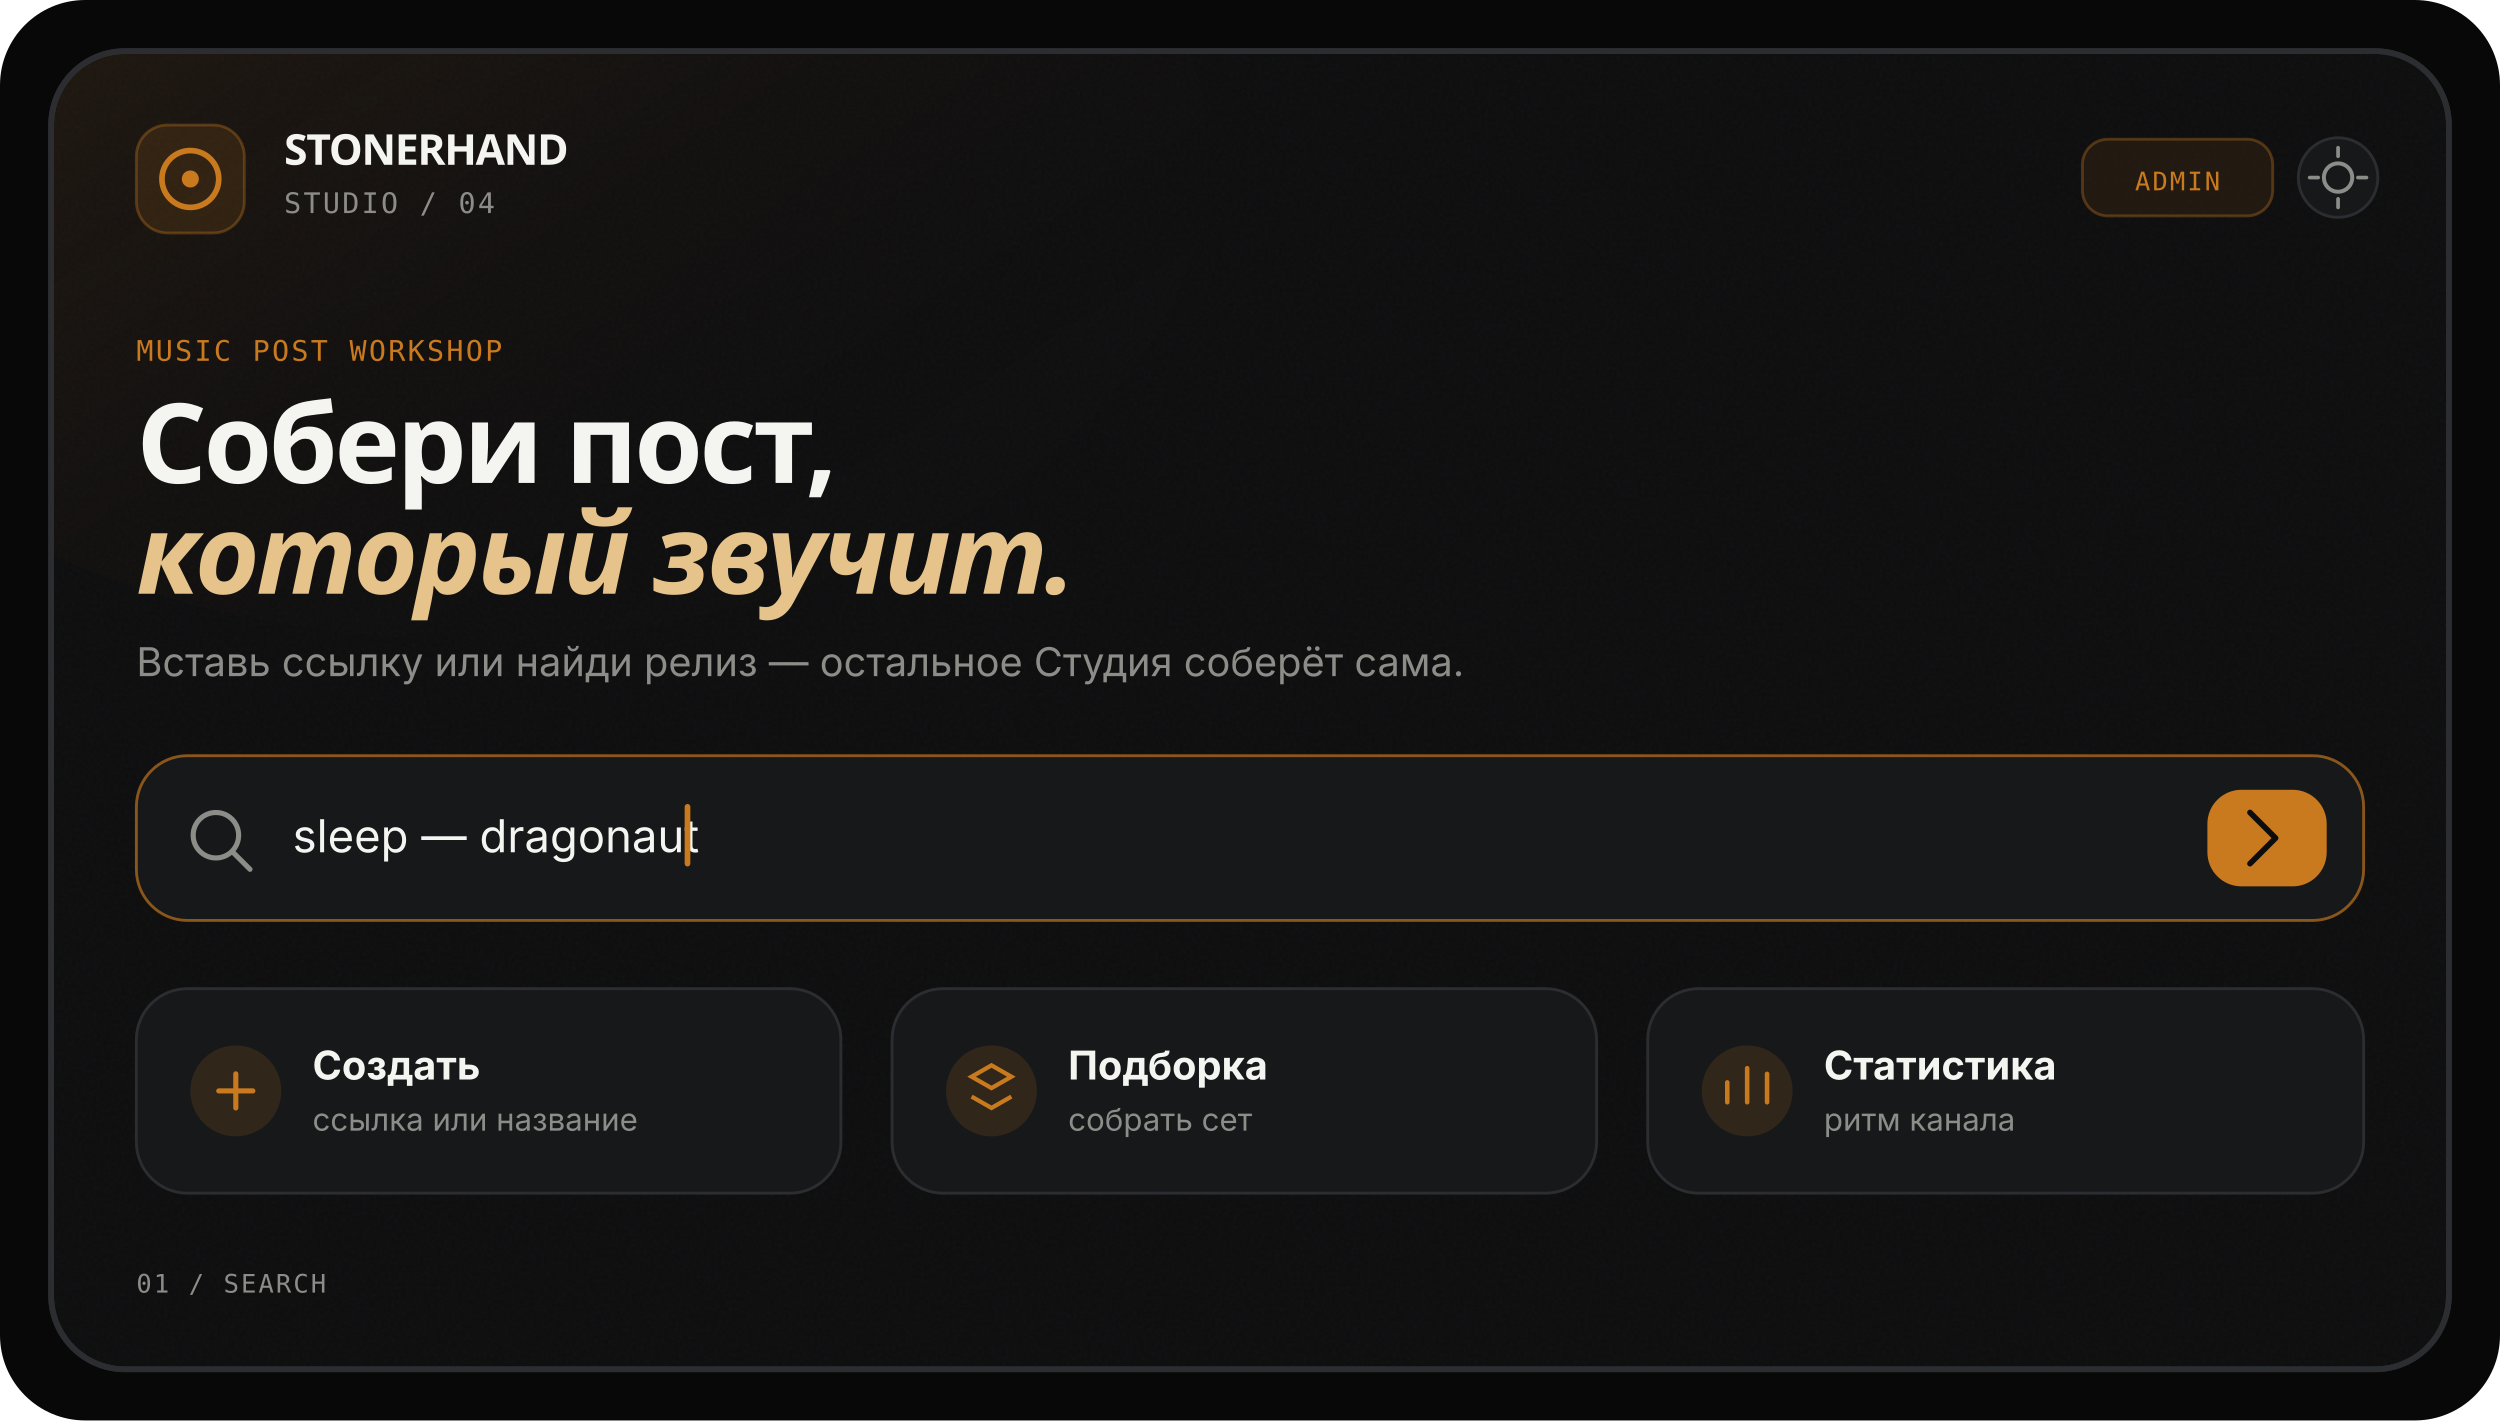
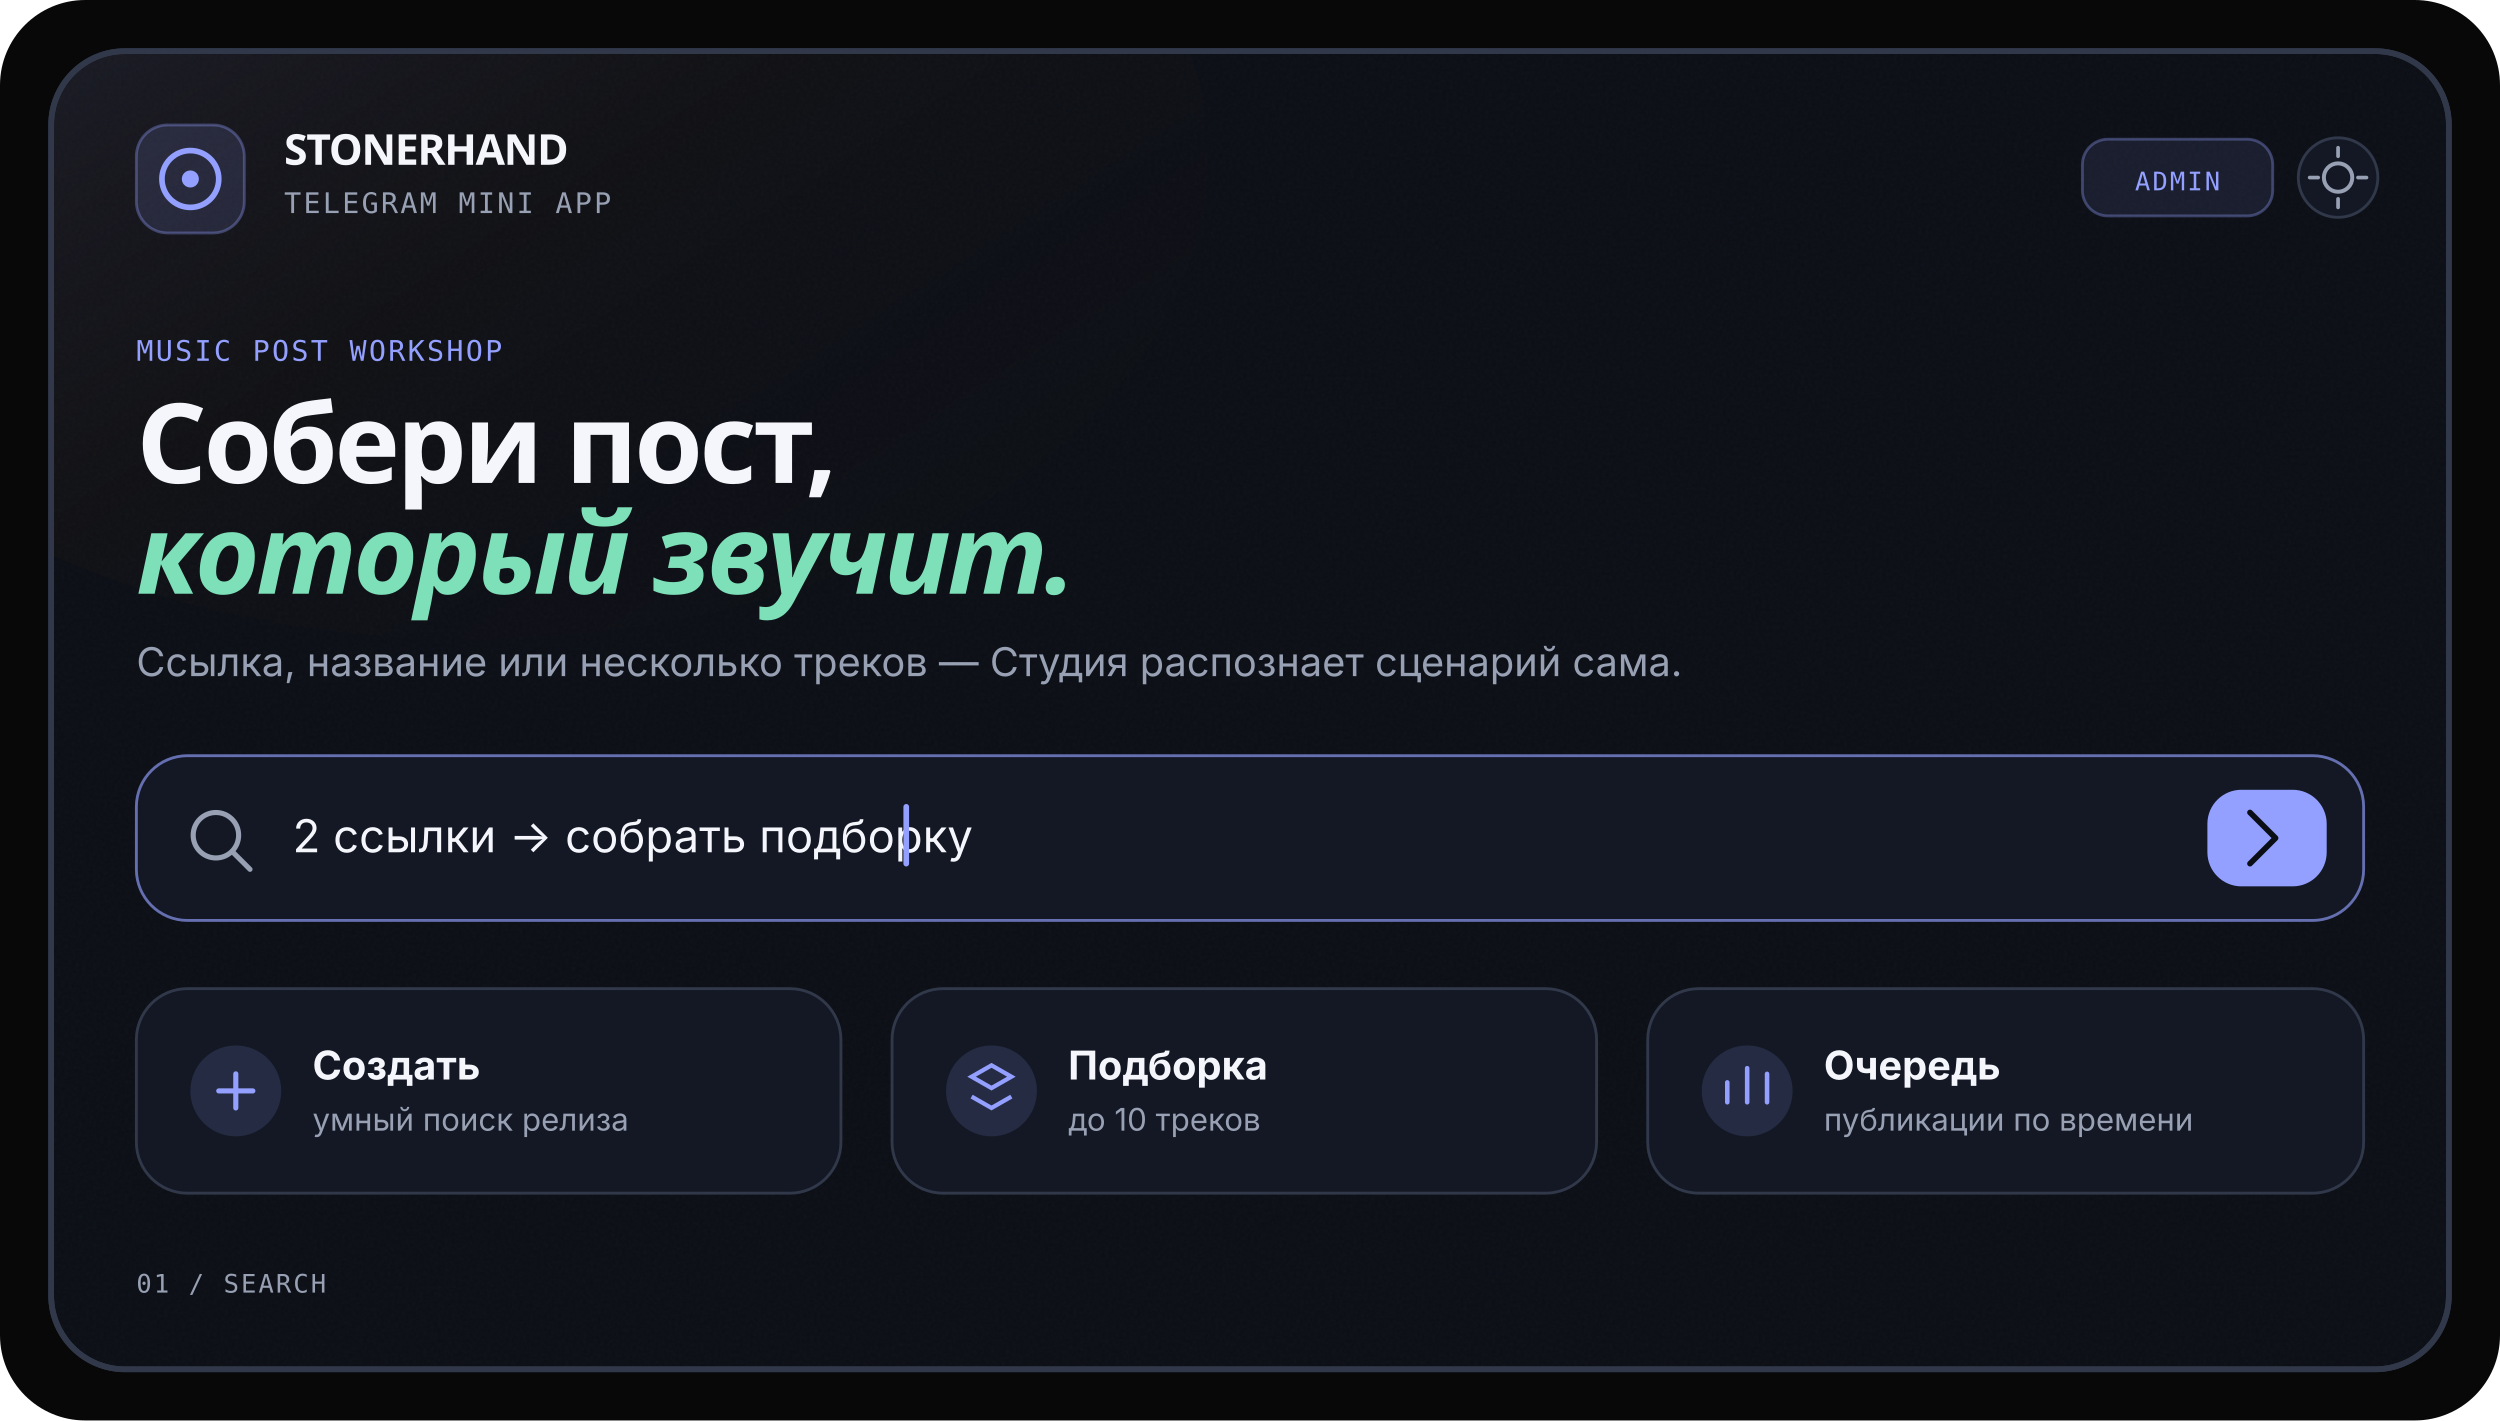
<svg xmlns="http://www.w3.org/2000/svg" viewBox="0 0 880 500" role="img" aria-labelledby="title desc">
  <defs>
    <linearGradient id="hero" x1="0" y1="0" x2="1" y2="1">
      <stop offset="0" stop-color="#C97A1E" stop-opacity=".24" />
      <stop offset=".55" stop-color="#492B12" stop-opacity=".08" />
      <stop offset="1" stop-color="#0D0D0E" stop-opacity="0" />
    </linearGradient>
    <linearGradient id="cover" x1="0" y1="0" x2="1" y2="1">
      <stop offset="0" stop-color="#D3984C" />
      <stop offset=".36" stop-color="#59371E" />
      <stop offset=".7" stop-color="#201817" />
      <stop offset="1" stop-color="#09090A" />
    </linearGradient>
    <radialGradient id="glow">
      <stop offset="0" stop-color="#C97A1E" stop-opacity=".35" />
      <stop offset="1" stop-color="#C97A1E" stop-opacity="0" />
    </radialGradient>
    <filter id="grain" x="-20%" y="-20%" width="140%" height="140%">
      <feTurbulence type="fractalNoise" baseFrequency=".8" numOctaves="3" seed="4" />
      <feColorMatrix values="1 0 0 0 0 0 1 0 0 0 0 0 1 0 0 0 0 0 .055 0" />
    </filter>
    <clipPath id="appClip">
      <rect x="18" y="18" width="844" height="464" rx="26" />
    </clipPath>
    <style>
      text { font-family: -apple-system, BlinkMacSystemFont, "Segoe UI", sans-serif; }
      .display { font-family: "Arial Black", "Segoe UI", sans-serif; font-weight: 800; letter-spacing: -.03em; }
      .mono { font-family: ui-monospace, SFMono-Regular, Menlo, monospace; letter-spacing: .08em; }
+       /* Current product palette: periwinkle primary, mint signal and deep
+          graphite surfaces. Attribute selectors also recolor the older
+          illustration primitives, keeping this demo small and build-free. */
+       [fill="#C97A1E"] { fill: #93A0FF; }
+       [stroke="#C97A1E"] { stroke: #93A0FF; }
+       [stop-color="#C97A1E"] { stop-color: #93A0FF; }
+       [fill="#E5C38A"] { fill: #7EE0B8; }
+       [stroke="#E5C38A"] { stroke: #7EE0B8; }
+       [fill="#0D0D0E"] { fill: #0B0E15; }
+       [stroke="#0D0D0E"] { stroke: #0B0E15; }
+       [fill="#17181A"] { fill: #131824; }
+       [stroke="#17181A"] { stroke: #131824; }
+       [fill="#202226"] { fill: #181E2B; }
+       [fill="#2B2D31"] { fill: #30384A; }
+       [stroke="#2B2D31"] { stroke: #30384A; }
+       [fill="#8C8C88"] { fill: #98A0B3; }
+       [stroke="#8C8C88"] { stroke: #98A0B3; }
+       [fill="#F4F4F1"] { fill: #F4F6FC; }
      .home { animation: home 12s ease-in-out infinite; }
      .loading { animation: loading 12s ease-in-out infinite; }
      .result { animation: result 12s ease-in-out infinite; }
      .publish { animation: publish 12s cubic-bezier(.22,1,.36,1) infinite; }
      .cursor { animation: blink .7s steps(1) infinite; }
      .spin { transform-origin: 440px 255px; animation: spin 1.5s linear infinite; }
      .eq1 { animation: eq .52s ease-in-out infinite; transform-origin: center bottom; }
      .eq2 { animation: eq .62s .1s ease-in-out infinite; transform-origin: center bottom; }
      .eq3 { animation: eq .44s .2s ease-in-out infinite; transform-origin: center bottom; }
      .pulse { animation: pulse 1.8s ease-in-out infinite; }
      .p1 { animation: platform 12s ease-in-out infinite; }
      .p2 { animation: platform 12s .18s ease-in-out infinite; }
      .p3 { animation: platform 12s .36s ease-in-out infinite; }
      @keyframes home { 0%,19%{opacity:1;transform:translateY(0)} 24%,100%{opacity:0;transform:translateY(-10px)} }
      @keyframes loading { 0%,19%,42%,100%{opacity:0} 24%,37%{opacity:1} }
      @keyframes result { 0%,36%,100%{opacity:0;transform:translateY(12px)} 43%,78%{opacity:1;transform:translateY(0)} 84%{opacity:1;transform:translateY(0)} 91%{opacity:0} }
      @keyframes publish { 0%,73%,100%{opacity:0;transform:translateY(80px)} 81%,96%{opacity:1;transform:translateY(0)} }
      @keyframes blink { 0%,48%{opacity:1} 49%,100%{opacity:0} }
      @keyframes spin { to{transform:rotate(360deg)} }
      @keyframes eq { 0%,100%{transform:scaleY(.3)} 50%{transform:scaleY(1)} }
      @keyframes pulse { 0%,100%{opacity:.32} 50%{opacity:.8} }
      @keyframes platform { 0%,45%{opacity:0;transform:translateY(7px)} 52%,100%{opacity:1;transform:translateY(0)} }
      @media (prefers-reduced-motion: reduce) {
        .home,.loading,.publish{display:none}.result{animation:none;opacity:1;transform:none}
        .spin,.eq1,.eq2,.eq3,.pulse,.p1,.p2,.p3,.cursor{animation:none}
      }
    </style>
  </defs>
  <rect width="880" height="500" rx="30" fill="#080809" />
  <rect x="18" y="18" width="844" height="464" rx="26" fill="#0D0D0E" stroke="#2B2D31" stroke-width="2" />
  <g clip-path="url(#appClip)">
    <ellipse cx="165" cy="55" rx="260" ry="170" fill="url(#hero)" />
    <rect x="18" y="18" width="844" height="464" filter="url(#grain)" opacity=".5" />
    <g>
      <rect x="48" y="44" width="38" height="38" rx="11" fill="#C97A1E" fill-opacity=".14" stroke="#C97A1E" stroke-opacity=".34" />
      <circle cx="67" cy="63" r="10" fill="none" stroke="#C97A1E" stroke-width="2" />
      <circle cx="67" cy="63" r="3" fill="#C97A1E" />
      <text x="100" y="58" fill="#F4F4F1" font-size="15" class="display" letter-spacing=".04em">STONERHAND</text>
-       <text x="100" y="75" fill="#8C8C88" font-size="10" class="mono">STUDIO / 04</text>
+       <text x="100" y="75" fill="#8C8C88" font-size="10" class="mono">TELEGRAM MINI APP</text>
      <rect x="733" y="49" width="67" height="27" rx="9" fill="#C97A1E" fill-opacity=".1" stroke="#C97A1E" stroke-opacity=".34" />
      <text x="766.5" y="67" text-anchor="middle" fill="#C97A1E" font-size="9" class="mono">ADMIN</text>
      <circle cx="823" cy="62.5" r="14" fill="#17181A" stroke="#2B2D31" />
      <circle cx="823" cy="62.5" r="5" fill="none" stroke="#8C8C88" stroke-width="1.4" />
      <path d="M823 52v3m0 15v3m-10-10.5h3m14 0h3" stroke="#8C8C88" stroke-width="1.3" stroke-linecap="round" />
    </g>
    <g class="home">
      <text x="48" y="127" fill="#C97A1E" font-size="10" class="mono">MUSIC POST WORKSHOP</text>
      <text x="48" y="170" fill="#F4F4F1" font-size="39" class="display">Собери пост,</text>
      <text x="48" y="209" fill="#E5C38A" font-size="39" class="display" font-style="italic">который звучит.</text>
-       <text x="48" y="238" fill="#8C8C88" font-size="14">Вставь ссылку или найди релиз — остальное Студия соберёт сама.</text>
+       <text x="48" y="238" fill="#8C8C88" font-size="14">Ссылка, название или несколько треков — Студия распознает сценарий сама.</text>
      <rect x="48" y="266" width="784" height="58" rx="18" fill="#17181A" stroke="#C97A1E" stroke-opacity=".65" />
      <circle cx="76" cy="294" r="8" fill="none" stroke="#8C8C88" stroke-width="1.8" />
      <line x1="82" y1="300" x2="88" y2="306" stroke="#8C8C88" stroke-width="1.8" stroke-linecap="round" />
-       <text x="103" y="300" fill="#F4F4F1" font-size="16">sleep — dragonaut</text>
-       <rect x="241" y="283" width="2" height="22" rx="1" fill="#C97A1E" class="cursor" />
+       <text x="103" y="300" fill="#F4F4F1" font-size="16">2 ссылки → собрать подборку</text>
+       <rect x="318" y="283" width="2" height="22" rx="1" fill="#C97A1E" class="cursor" />
      <rect x="777" y="278" width="42" height="34" rx="12" fill="#C97A1E" />
      <path d="M792 286l9 9-9 9" fill="none" stroke="#0D0D0E" stroke-width="2" stroke-linecap="round" stroke-linejoin="round" />
      <g transform="translate(48 348)">
        <rect width="248" height="72" rx="18" fill="#17181A" stroke="#2B2D31" />
        <circle cx="35" cy="36" r="16" fill="#C97A1E" fill-opacity=".14" />
        <path d="M29 36h12m-6-6v12" stroke="#C97A1E" stroke-width="1.8" stroke-linecap="round" />
        <text x="62" y="32" fill="#F4F4F1" font-size="14" font-weight="700">Создать</text>
-         <text x="62" y="50" fill="#8C8C88" font-size="11">ссылка или название</text>
+         <text x="62" y="50" fill="#8C8C88" font-size="11">умный поиск релиза</text>
      </g>
      <g transform="translate(314 348)">
        <rect width="248" height="72" rx="18" fill="#17181A" stroke="#2B2D31" />
        <circle cx="35" cy="36" r="16" fill="#C97A1E" fill-opacity=".14" />
        <path d="M28 31l7-4 7 4-7 4zm0 7l7 4 7-4" fill="none" stroke="#C97A1E" stroke-width="1.5" />
        <text x="62" y="32" fill="#F4F4F1" font-size="14" font-weight="700">Подборка</text>
-         <text x="62" y="50" fill="#8C8C88" font-size="11">собрать сет</text>
+         <text x="62" y="50" fill="#8C8C88" font-size="11">до 10 треков</text>
      </g>
      <g transform="translate(580 348)">
        <rect width="252" height="72" rx="18" fill="#17181A" stroke="#2B2D31" />
        <circle cx="35" cy="36" r="16" fill="#C97A1E" fill-opacity=".14" />
        <path d="M28 40v-7m7 7V28m7 12v-10" stroke="#C97A1E" stroke-width="1.6" stroke-linecap="round" />
-         <text x="62" y="32" fill="#F4F4F1" font-size="14" font-weight="700">Статистика</text>
-         <text x="62" y="50" fill="#8C8C88" font-size="11">ритм канала</text>
+         <text x="62" y="32" fill="#F4F4F1" font-size="14" font-weight="700">Очередь</text>
+         <text x="62" y="50" fill="#8C8C88" font-size="11">публикации по времени</text>
      </g>
      <text x="48" y="455" fill="#8C8C88" font-size="9" class="mono">01 / SEARCH</text>
    </g>
    <g class="loading" opacity="0">
      <circle cx="440" cy="255" r="102" fill="url(#glow)" class="pulse" />
      <g class="spin">
        <circle cx="440" cy="255" r="66" fill="#17181A" stroke="#2B2D31" stroke-width="2" />
        <circle cx="440" cy="255" r="55" fill="none" stroke="#313236" stroke-width="1" stroke-dasharray="2 5" />
        <circle cx="440" cy="255" r="29" fill="#0D0D0E" />
        <circle cx="440" cy="255" r="15" fill="#C97A1E" />
        <circle cx="440" cy="255" r="4" fill="#0D0D0E" />
        <path d="M440 189a66 66 0 0 1 57 33" fill="none" stroke="#C97A1E" stroke-width="5" stroke-linecap="round" />
      </g>
      <text x="440" y="358" text-anchor="middle" fill="#C97A1E" font-size="10" class="mono">DIGGING THE CRATES</text>
      <text x="440" y="383" text-anchor="middle" fill="#F4F4F1" font-size="17" font-weight="700">Собираем площадки…</text>
      <text x="440" y="408" text-anchor="middle" fill="#8C8C88" font-size="12">Song.link · обложка · жанр · preview</text>
      <text x="48" y="455" fill="#8C8C88" font-size="9" class="mono">02 / LOOKUP</text>
    </g>
    <g class="result" opacity="0">
      <text x="48" y="116" fill="#C97A1E" font-size="9" class="mono">READY TO AIR</text>
      <text x="48" y="138" fill="#F4F4F1" font-size="16" font-weight="700">Так пост увидит аудитория</text>
      <rect x="624" y="105" width="208" height="39" rx="13" fill="#17181A" stroke="#2B2D31" />
      <path d="M644 120h15m-12-5v10m9-13v16" stroke="#C97A1E" stroke-width="1.6" stroke-linecap="round" />
      <text x="671" y="130" fill="#C97A1E" font-size="12" class="mono">ОФОРМЛЕНИЕ</text>
      <rect x="48" y="158" width="784" height="244" rx="24" fill="#202226" stroke="#2B2D31" />
      <g>
        <rect x="64" y="174" width="212" height="212" rx="18" fill="url(#cover)" />
        <circle cx="170" cy="280" r="69" fill="#111" fill-opacity=".25" stroke="#F4F4F1" stroke-opacity=".08" stroke-width="12" />
        <circle cx="170" cy="280" r="21" fill="#C97A1E" fill-opacity=".8" />
        <path d="M143 224c28 5 54 20 74 49M120 259c40 0 72 17 96 47" fill="none" stroke="#E5C38A" stroke-opacity=".24" stroke-width="2" />
        <rect x="76" y="186" width="92" height="23" rx="8" fill="#09090A" fill-opacity=".68" />
        <text x="122" y="202" text-anchor="middle" fill="#E5C38A" font-size="9" class="mono">DOOM METAL</text>
        <circle cx="244" cy="354" r="23" fill="#0D0D0E" stroke="#C97A1E" stroke-width="2.5" />
        <path d="M238 345l15 9-15 9z" fill="#F4F4F1" />
        <g fill="#C97A1E">
          <rect x="80" y="356" width="3" height="13" rx="1.5" class="eq1" />
          <rect x="86" y="350" width="3" height="19" rx="1.5" class="eq2" />
          <rect x="92" y="354" width="3" height="15" rx="1.5" class="eq3" />
        </g>
      </g>
-       <text x="302" y="201" fill="#F4F4F1" font-size="26" class="display">Dragonaut</text>
-       <text x="302" y="225" fill="#8C8C88" font-size="13">Sleep · 1992 · Single</text>
-       <text x="302" y="258" fill="#E5C38A" font-size="13" font-style="italic">кнопки ниже, трек ждёт ✎</text>
-       <text x="302" y="285" fill="#8C8C88" font-size="11" class="mono">#stonerhand  #doom  #metal  #1992</text>
+       <text x="302" y="201" fill="#F4F4F1" font-size="26" class="display">Dopesmoker</text>
+       <text x="302" y="225" fill="#8C8C88" font-size="13">Sleep · 1999 · Album</text>
+       <text x="302" y="258" fill="#E5C38A" font-size="13" font-style="italic">слушать обязательно ✎</text>
+       <text x="302" y="285" fill="#8C8C88" font-size="11" class="mono">#stonerhand  #doom  #metal  #1999</text>
      <g class="p1">
        <rect x="302" y="310" width="157" height="35" rx="12" fill="#1DB954" fill-opacity=".11" stroke="#1DB954" stroke-opacity=".4" />
        <circle cx="321" cy="327.5" r="8" fill="#1DB954" />
        <text x="337" y="332" fill="#1DB954" font-size="11" font-weight="700">Spotify</text>
      </g>
      <g class="p2">
        <rect x="468" y="310" width="157" height="35" rx="12" fill="#FA2D48" fill-opacity=".1" stroke="#FA2D48" stroke-opacity=".4" />
        <circle cx="487" cy="327.5" r="8" fill="#FA2D48" />
        <text x="503" y="332" fill="#FA2D48" font-size="11" font-weight="700">Apple Music</text>
      </g>
      <g class="p3">
        <rect x="634" y="310" width="178" height="35" rx="12" fill="#17181A" stroke="#2B2D31" />
        <text x="723" y="332" text-anchor="middle" fill="#8C8C88" font-size="11" class="mono">+ ВСЕ ПЛОЩАДКИ</text>
      </g>
      <rect x="302" y="357" width="350" height="45" rx="15" fill="#C97A1E" />
      <text x="477" y="385" text-anchor="middle" fill="#0D0D0E" font-size="13" class="mono" font-weight="700">ОПУБЛИКОВАТЬ</text>
      <rect x="662" y="357" width="48" height="45" rx="15" fill="#17181A" stroke="#2B2D31" />
      <path d="M679 379h14m-7-7v14" stroke="#8C8C88" stroke-width="1.8" stroke-linecap="round" />
      <rect x="720" y="357" width="48" height="45" rx="15" fill="#17181A" stroke="#2B2D31" />
      <circle cx="744" cy="379.5" r="7" fill="none" stroke="#8C8C88" stroke-width="1.5" />
      <path d="M744 376v4l3 2" fill="none" stroke="#8C8C88" stroke-width="1.5" stroke-linecap="round" />
      <rect x="778" y="357" width="34" height="45" rx="15" fill="#17181A" stroke="#2B2D31" />
      <path d="M789 379l10-7v14z" fill="none" stroke="#8C8C88" stroke-width="1.4" />
      <text x="48" y="455" fill="#8C8C88" font-size="9" class="mono">03 / EDIT</text>
    </g>
    <g class="publish" opacity="0">
      <rect x="18" y="18" width="844" height="464" fill="#000" fill-opacity=".66" />
      <rect x="205" y="174" width="470" height="308" rx="28" fill="#202226" stroke="#3A3C41" />
      <rect x="410" y="188" width="60" height="4" rx="2" fill="#55575B" />
      <text x="235" y="228" fill="#C97A1E" font-size="9" class="mono">FINAL STEP</text>
      <text x="235" y="258" fill="#F4F4F1" font-size="22" class="display">Куда отправить пост?</text>
      <g transform="translate(235 278)">
        <rect width="410" height="50" rx="15" fill="#C97A1E" />
        <circle cx="26" cy="25" r="13" fill="#0D0D0E" fill-opacity=".16" />
        <path d="M20 25l13-7-4 14-3-5z" fill="none" stroke="#0D0D0E" stroke-width="1.5" stroke-linejoin="round" />
        <text x="51" y="22" fill="#0D0D0E" font-size="13" font-weight="800">В канал</text>
        <text x="51" y="38" fill="#0D0D0E" fill-opacity=".68" font-size="10">опубликовать для всех</text>
        <text x="386" y="31" text-anchor="middle" fill="#0D0D0E" font-size="19">›</text>
      </g>
      <g transform="translate(235 338)">
        <rect width="198" height="58" rx="15" fill="#17181A" stroke="#2B2D31" />
        <text x="18" y="25" fill="#F4F4F1" font-size="12" font-weight="700">Отправить себе</text>
        <text x="18" y="42" fill="#8C8C88" font-size="9">проверить в личке</text>
      </g>
      <g transform="translate(447 338)">
        <rect width="198" height="58" rx="15" fill="#17181A" stroke="#2B2D31" />
        <text x="18" y="25" fill="#F4F4F1" font-size="12" font-weight="700">В очередь</text>
        <text x="18" y="42" fill="#8C8C88" font-size="9">выбрать время</text>
      </g>
      <g transform="translate(235 406)">
        <rect width="410" height="48" rx="15" fill="#17181A" stroke="#2B2D31" />
-         <text x="205" y="30" text-anchor="middle" fill="#8C8C88" font-size="11" class="mono">ПОДЕЛИТЬСЯ ССЫЛКОЙ</text>
+         <text x="205" y="30" text-anchor="middle" fill="#8C8C88" font-size="11" class="mono">ПОДЕЛИТЬСЯ С КНОПКАМИ</text>
      </g>
      <text x="48" y="455" fill="#8C8C88" font-size="9" class="mono">04 / PUBLISH</text>
    </g>
  </g>
  <rect x="18" y="18" width="844" height="464" rx="26" fill="none" stroke="#2B2D31" stroke-width="2" />
</svg>
